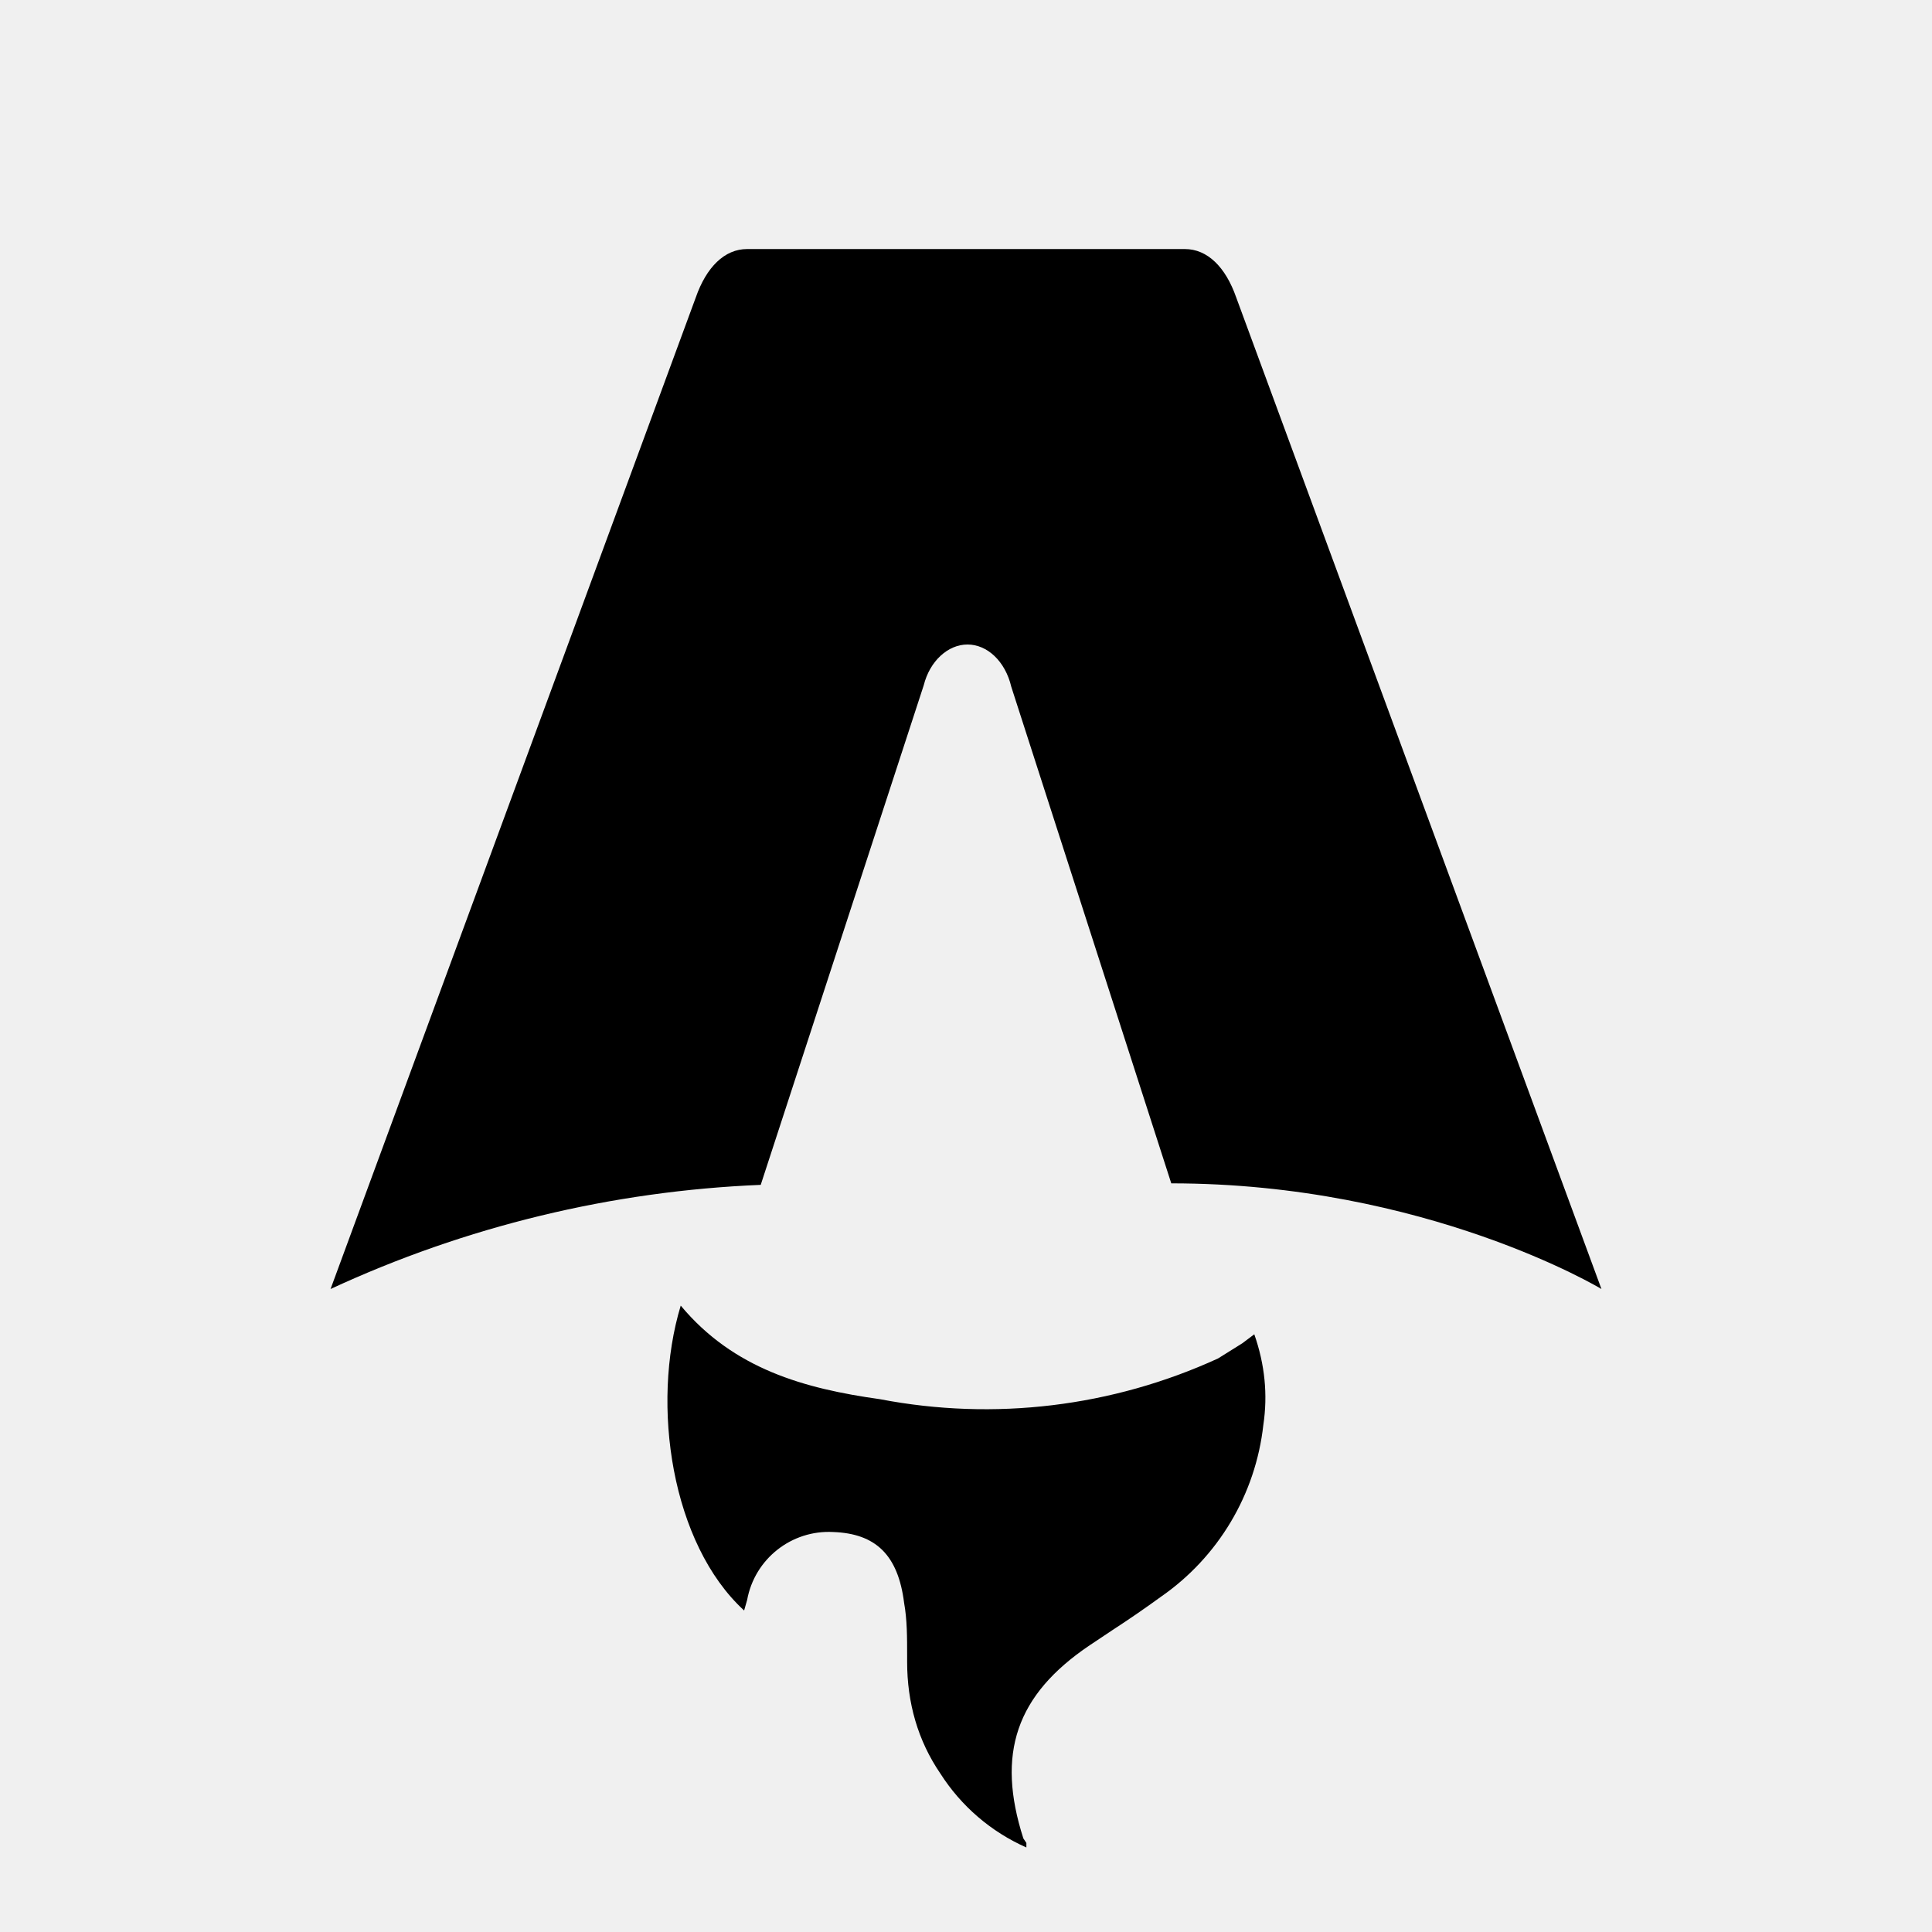
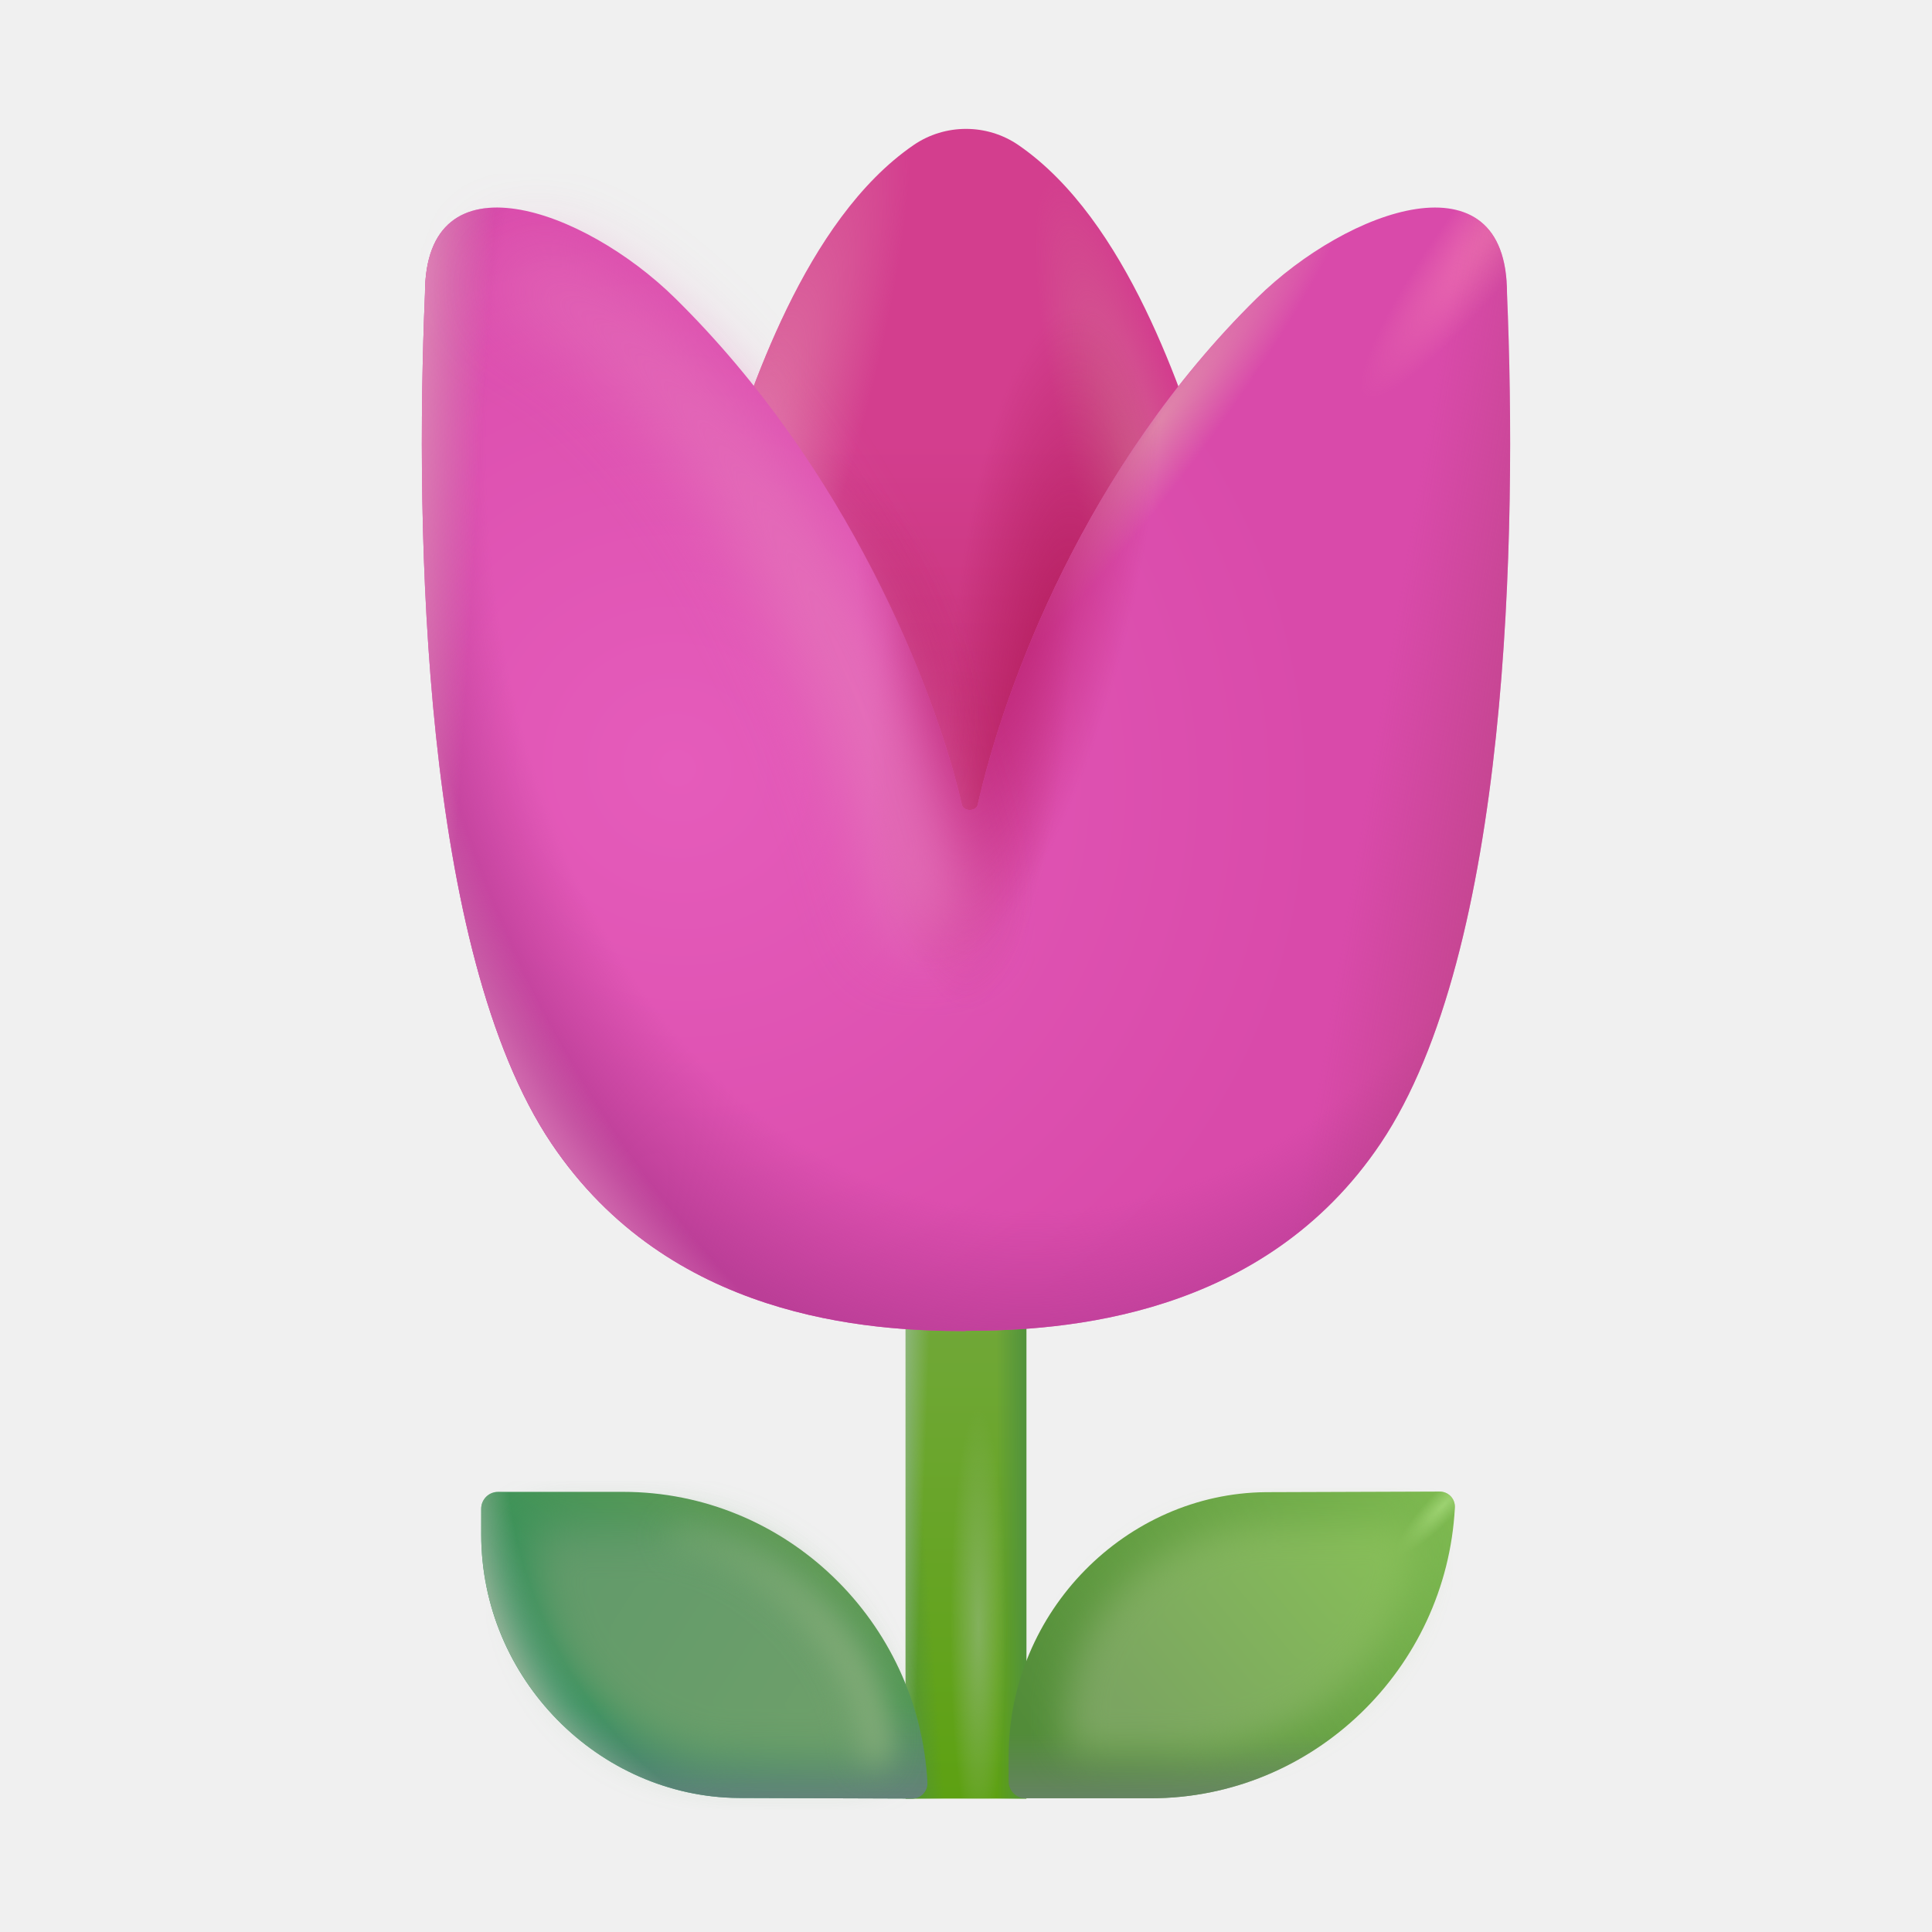
- <svg xmlns="http://www.w3.org/2000/svg" fill="none" viewBox="0 0 128 128">
-   <path d="M50.4 78.5a75.1 75.1 0 0 0-28.5 6.9l24.2-65.7c.7-2 1.9-3.2 3.4-3.2h29c1.5 0 2.7 1.2 3.4 3.2l24.2 65.7s-11.6-7-28.5-7L67 45.5c-.4-1.7-1.6-2.8-2.9-2.8-1.3 0-2.5 1.1-2.9 2.7L50.4 78.5Zm-1.1 28.2Zm-4.2-20.2c-2 6.6-.6 15.8 4.2 20.2a17.5 17.5 0 0 1 .2-.7 5.5 5.5 0 0 1 5.7-4.5c2.8.1 4.3 1.5 4.7 4.7.2 1.1.2 2.3.2 3.5v.4c0 2.7.7 5.2 2.2 7.4a13 13 0 0 0 5.7 4.9v-.3l-.2-.3c-1.8-5.6-.5-9.5 4.4-12.8l1.5-1a73 73 0 0 0 3.2-2.2 16 16 0 0 0 6.8-11.4c.3-2 .1-4-.6-6l-.8.6-1.6 1a37 37 0 0 1-22.4 2.7c-5-.7-9.7-2-13.2-6.2Z" />
-   <style>
-         path { fill: #000; }
-         @media (prefers-color-scheme: dark) {
-             path { fill: #FFF; }
-         }
-     </style>
+ <svg xmlns="http://www.w3.org/2000/svg" width="32" height="32" viewBox="0 0 32 32" fill="none">
+   <path d="M17 19.66H15V29.79H17V19.66Z" fill="url(#paint0_linear_28327_7534)" />
+   <path d="M17 19.66H15V29.79H17V19.66Z" fill="url(#paint1_linear_28327_7534)" />
+   <path d="M17 19.66H15V29.79H17V19.66Z" fill="url(#paint2_linear_28327_7534)" />
+   <path d="M17 19.66H15V29.79H17V19.66Z" fill="url(#paint3_linear_28327_7534)" />
+   <path d="M17 19.66H15V29.79H17V19.66Z" fill="url(#paint4_radial_28327_7534)" />
+   <path d="M7.97 25.41C7.97 27.81 9.92 29.76 12.23 29.78L15.11 29.79C15.25 29.79 15.37 29.67 15.36 29.52C15.22 26.86 13.02 24.71 10.32 24.71H8.25C8.09 24.71 7.97 24.84 7.97 24.99V25.41Z" fill="url(#paint5_linear_28327_7534)" />
+   <path d="M7.97 25.41C7.97 27.81 9.92 29.76 12.23 29.78L15.11 29.79C15.25 29.79 15.37 29.67 15.36 29.52C15.22 26.86 13.02 24.71 10.32 24.71H8.25C8.09 24.71 7.97 24.84 7.97 24.99V25.41Z" fill="url(#paint6_linear_28327_7534)" />
+   <path d="M7.97 25.41C7.97 27.81 9.92 29.76 12.23 29.78L15.11 29.79C15.25 29.79 15.37 29.67 15.36 29.52C15.22 26.86 13.02 24.71 10.32 24.71H8.25C8.09 24.71 7.97 24.84 7.97 24.99V25.41Z" fill="url(#paint7_radial_28327_7534)" />
+   <g filter="url(#filter0_f_28327_7534)">
+     <path d="M8.806 25.826C8.806 27.683 10.315 29.192 12.102 29.207L14.33 29.215C14.438 29.215 14.531 29.122 14.524 29.006C14.415 26.948 12.713 25.285 10.624 25.285H9.023C8.899 25.285 8.806 25.386 8.806 25.502V25.826Z" fill="url(#paint8_linear_28327_7534)" />
+   </g>
+   <g filter="url(#filter1_f_28327_7534)">
+     <path d="M11.297 25.457C12.454 25.613 14.337 26.97 14.524 29.008" stroke="url(#paint9_linear_28327_7534)" stroke-width="0.5" stroke-linecap="round" />
+   </g>
+   <path d="M16.707 29.085C16.707 26.685 18.657 24.735 20.967 24.715L23.847 24.705C23.987 24.705 24.107 24.825 24.097 24.975C23.957 27.635 21.757 29.785 19.057 29.785H16.987C16.827 29.785 16.707 29.655 16.707 29.505V29.085Z" fill="url(#paint10_linear_28327_7534)" />
+   <path d="M16.707 29.085C16.707 26.685 18.657 24.735 20.967 24.715L23.847 24.705C23.987 24.705 24.107 24.825 24.097 24.975C23.957 27.635 21.757 29.785 19.057 29.785H16.987C16.827 29.785 16.707 29.655 16.707 29.505V29.085Z" fill="url(#paint11_linear_28327_7534)" />
+   <path d="M16.707 29.085C16.707 26.685 18.657 24.735 20.967 24.715L23.847 24.705C23.987 24.705 24.107 24.825 24.097 24.975C23.957 27.635 21.757 29.785 19.057 29.785H16.987C16.827 29.785 16.707 29.655 16.707 29.505V29.085Z" fill="url(#paint12_radial_28327_7534)" />
+   <g filter="url(#filter2_f_28327_7534)">
+     <path d="M17.667 28.51C17.667 26.721 19.196 25.267 21.008 25.252L23.267 25.244C23.377 25.244 23.471 25.334 23.463 25.445C23.354 27.429 21.628 29.032 19.51 29.032H17.887C17.761 29.032 17.667 28.935 17.667 28.824V28.51Z" fill="url(#paint13_linear_28327_7534)" />
+   </g>
+   <path d="M11.957 7.933C12.403 6.537 13.326 3.645 15.13 2.404C15.652 2.045 16.348 2.045 16.87 2.404C18.674 3.645 19.597 6.537 20.043 7.933C20.066 8.007 20.088 8.076 20.109 8.141L16 14.438L11.891 8.141C11.912 8.076 11.934 8.007 11.957 7.933Z" fill="url(#paint14_linear_28327_7534)" />
+   <path d="M11.957 7.933C12.403 6.537 13.326 3.645 15.13 2.404C15.652 2.045 16.348 2.045 16.87 2.404C18.674 3.645 19.597 6.537 20.043 7.933C20.066 8.007 20.088 8.076 20.109 8.141L16 14.438L11.891 8.141C11.912 8.076 11.934 8.007 11.957 7.933Z" fill="url(#paint15_radial_28327_7534)" />
+   <path d="M11.957 7.933C12.403 6.537 13.326 3.645 15.13 2.404C15.652 2.045 16.348 2.045 16.87 2.404C18.674 3.645 19.597 6.537 20.043 7.933C20.066 8.007 20.088 8.076 20.109 8.141L16 14.438L11.891 8.141C11.912 8.076 11.934 8.007 11.957 7.933Z" fill="url(#paint16_radial_28327_7534)" />
+   <path d="M11.957 7.933C12.403 6.537 13.326 3.645 15.13 2.404C15.652 2.045 16.348 2.045 16.87 2.404C18.674 3.645 19.597 6.537 20.043 7.933C20.066 8.007 20.088 8.076 20.109 8.141L16 14.438L11.891 8.141C11.912 8.076 11.934 8.007 11.957 7.933Z" fill="url(#paint17_radial_28327_7534)" />
+   <path d="M11.957 7.933C12.403 6.537 13.326 3.645 15.13 2.404C15.652 2.045 16.348 2.045 16.87 2.404C18.674 3.645 19.597 6.537 20.043 7.933C20.066 8.007 20.088 8.076 20.109 8.141L16 14.438L11.891 8.141C11.912 8.076 11.934 8.007 11.957 7.933Z" fill="url(#paint18_radial_28327_7534)" />
+   <path d="M24.961 4.859C25.128 8.828 25.004 15.758 22.867 18.938C20.921 21.834 17.608 22.042 15.992 22.043L15.992 22.047C14.383 22.047 11.086 21.844 9.133 18.938C6.996 15.758 6.872 8.828 7.039 4.859C7.039 2.516 9.668 3.45 11.18 4.937C14.043 7.754 15.477 11.382 15.933 13.331C15.959 13.443 16.167 13.443 16.193 13.331C16.64 11.356 17.986 7.725 20.82 4.937C22.332 3.45 24.961 2.516 24.961 4.859Z" fill="url(#paint19_radial_28327_7534)" />
+   <path d="M24.961 4.859C25.128 8.828 25.004 15.758 22.867 18.938C20.921 21.834 17.608 22.042 15.992 22.043L15.992 22.047C14.383 22.047 11.086 21.844 9.133 18.938C6.996 15.758 6.872 8.828 7.039 4.859C7.039 2.516 9.668 3.45 11.18 4.937C14.043 7.754 15.477 11.382 15.933 13.331C15.959 13.443 16.167 13.443 16.193 13.331C16.64 11.356 17.986 7.725 20.82 4.937C22.332 3.45 24.961 2.516 24.961 4.859Z" fill="url(#paint20_radial_28327_7534)" />
+   <path d="M24.961 4.859C25.128 8.828 25.004 15.758 22.867 18.938C20.921 21.834 17.608 22.042 15.992 22.043L15.992 22.047C14.383 22.047 11.086 21.844 9.133 18.938C6.996 15.758 6.872 8.828 7.039 4.859C7.039 2.516 9.668 3.45 11.18 4.937C14.043 7.754 15.477 11.382 15.933 13.331C15.959 13.443 16.167 13.443 16.193 13.331C16.64 11.356 17.986 7.725 20.82 4.937C22.332 3.45 24.961 2.516 24.961 4.859Z" fill="url(#paint21_radial_28327_7534)" />
+   <path d="M24.961 4.859C25.128 8.828 25.004 15.758 22.867 18.938C20.921 21.834 17.608 22.042 15.992 22.043L15.992 22.047C14.383 22.047 11.086 21.844 9.133 18.938C6.996 15.758 6.872 8.828 7.039 4.859C7.039 2.516 9.668 3.45 11.18 4.937C14.043 7.754 15.477 11.382 15.933 13.331C15.959 13.443 16.167 13.443 16.193 13.331C16.64 11.356 17.986 7.725 20.82 4.937C22.332 3.45 24.961 2.516 24.961 4.859Z" fill="url(#paint22_radial_28327_7534)" />
+   <path d="M24.961 4.859C25.128 8.828 25.004 15.758 22.867 18.938C20.921 21.834 17.608 22.042 15.992 22.043L15.992 22.047C14.383 22.047 11.086 21.844 9.133 18.938C6.996 15.758 6.872 8.828 7.039 4.859C7.039 2.516 9.668 3.45 11.18 4.937C14.043 7.754 15.477 11.382 15.933 13.331C15.959 13.443 16.167 13.443 16.193 13.331C16.64 11.356 17.986 7.725 20.82 4.937C22.332 3.45 24.961 2.516 24.961 4.859Z" fill="url(#paint23_radial_28327_7534)" />
+   <path d="M24.961 4.859C25.128 8.828 25.004 15.758 22.867 18.938C20.921 21.834 17.608 22.042 15.992 22.043L15.992 22.047C14.383 22.047 11.086 21.844 9.133 18.938C6.996 15.758 6.872 8.828 7.039 4.859C7.039 2.516 9.668 3.45 11.18 4.937C14.043 7.754 15.477 11.382 15.933 13.331C15.959 13.443 16.167 13.443 16.193 13.331C16.64 11.356 17.986 7.725 20.82 4.937C22.332 3.45 24.961 2.516 24.961 4.859Z" fill="url(#paint24_radial_28327_7534)" />
+   <path d="M24.961 4.859C25.128 8.828 25.004 15.758 22.867 18.938C20.921 21.834 17.608 22.042 15.992 22.043L15.992 22.047C14.383 22.047 11.086 21.844 9.133 18.938C6.996 15.758 6.872 8.828 7.039 4.859C7.039 2.516 9.668 3.45 11.18 4.937C14.043 7.754 15.477 11.382 15.933 13.331C15.959 13.443 16.167 13.443 16.193 13.331C16.64 11.356 17.986 7.725 20.82 4.937C22.332 3.45 24.961 2.516 24.961 4.859Z" fill="url(#paint25_linear_28327_7534)" />
+   <path d="M24.961 4.859C25.128 8.828 25.004 15.758 22.867 18.938C20.921 21.834 17.608 22.042 15.992 22.043L15.992 22.047C14.383 22.047 11.086 21.844 9.133 18.938C6.996 15.758 6.872 8.828 7.039 4.859C7.039 2.516 9.668 3.45 11.18 4.937C14.043 7.754 15.477 11.382 15.933 13.331C15.959 13.443 16.167 13.443 16.193 13.331C16.64 11.356 17.986 7.725 20.82 4.937C22.332 3.45 24.961 2.516 24.961 4.859Z" fill="url(#paint26_linear_28327_7534)" />
+   <path d="M24.961 4.859C25.128 8.828 25.004 15.758 22.867 18.938C20.921 21.834 17.608 22.042 15.992 22.043L15.992 22.047C14.383 22.047 11.086 21.844 9.133 18.938C6.996 15.758 6.872 8.828 7.039 4.859C7.039 2.516 9.668 3.45 11.18 4.937C14.043 7.754 15.477 11.382 15.933 13.331C15.959 13.443 16.167 13.443 16.193 13.331C16.64 11.356 17.986 7.725 20.82 4.937C22.332 3.45 24.961 2.516 24.961 4.859Z" fill="url(#paint27_radial_28327_7534)" />
+   <g filter="url(#filter3_f_28327_7534)">
+     <path d="M9.016 4.116C8.691 4.001 8.333 4.171 8.218 4.496C8.102 4.821 8.272 5.179 8.597 5.294L9.016 4.116ZM14.7 15.144C14.779 15.48 15.116 15.688 15.452 15.608C15.788 15.529 15.996 15.192 15.916 14.856L14.7 15.144ZM8.597 5.294C9.361 5.566 10.526 6.471 11.699 8.137C12.858 9.782 13.983 12.115 14.7 15.144L15.916 14.856C15.166 11.683 13.978 9.202 12.722 7.417C11.479 5.653 10.127 4.512 9.016 4.116L8.597 5.294Z" fill="url(#paint28_linear_28327_7534)" />
+   </g>
+   <defs>
+     <filter id="filter0_f_28327_7534" x="8.056" y="24.535" width="7.218" height="5.43" filterUnits="userSpaceOnUse" color-interpolation-filters="sRGB">
+       <feFlood flood-opacity="0" result="BackgroundImageFix" />
+       <feBlend mode="normal" in="SourceGraphic" in2="BackgroundImageFix" result="shape" />
+       <feGaussianBlur stdDeviation="0.375" result="effect1_foregroundBlur_28327_7534" />
+     </filter>
+     <filter id="filter1_f_28327_7534" x="10.547" y="24.707" width="4.727" height="5.051" filterUnits="userSpaceOnUse" color-interpolation-filters="sRGB">
+       <feFlood flood-opacity="0" result="BackgroundImageFix" />
+       <feBlend mode="normal" in="SourceGraphic" in2="BackgroundImageFix" result="shape" />
+       <feGaussianBlur stdDeviation="0.25" result="effect1_foregroundBlur_28327_7534" />
+     </filter>
+     <filter id="filter2_f_28327_7534" x="17.067" y="24.644" width="6.997" height="4.988" filterUnits="userSpaceOnUse" color-interpolation-filters="sRGB">
+       <feFlood flood-opacity="0" result="BackgroundImageFix" />
+       <feBlend mode="normal" in="SourceGraphic" in2="BackgroundImageFix" result="shape" />
+       <feGaussianBlur stdDeviation="0.3" result="effect1_foregroundBlur_28327_7534" />
+     </filter>
+     <filter id="filter3_f_28327_7534" x="6.981" y="2.88" width="10.152" height="13.945" filterUnits="userSpaceOnUse" color-interpolation-filters="sRGB">
+       <feFlood flood-opacity="0" result="BackgroundImageFix" />
+       <feBlend mode="normal" in="SourceGraphic" in2="BackgroundImageFix" result="shape" />
+       <feGaussianBlur stdDeviation="0.6" result="effect1_foregroundBlur_28327_7534" />
+     </filter>
+     <linearGradient id="paint0_linear_28327_7534" x1="16.002" y1="29.795" x2="16.002" y2="20.316" gradientUnits="userSpaceOnUse">
+       <stop stop-color="#5DA112" />
+       <stop offset="1" stop-color="#74A93F" />
+     </linearGradient>
+     <linearGradient id="paint1_linear_28327_7534" x1="14.878" y1="27.925" x2="15.503" y2="27.878" gradientUnits="userSpaceOnUse">
+       <stop stop-color="#51923C" />
+       <stop offset="1" stop-color="#51923C" stop-opacity="0" />
+     </linearGradient>
+     <linearGradient id="paint2_linear_28327_7534" x1="17" y1="27.972" x2="16.503" y2="27.972" gradientUnits="userSpaceOnUse">
+       <stop stop-color="#51923C" />
+       <stop offset="1" stop-color="#51923C" stop-opacity="0" />
+     </linearGradient>
+     <linearGradient id="paint3_linear_28327_7534" x1="14.909" y1="23.566" x2="15.347" y2="23.582" gradientUnits="userSpaceOnUse">
+       <stop stop-color="#8FB87F" />
+       <stop offset="1" stop-color="#8FB87F" stop-opacity="0" />
+     </linearGradient>
+     <radialGradient id="paint4_radial_28327_7534" cx="0" cy="0" r="1" gradientUnits="userSpaceOnUse" gradientTransform="translate(16.206 26.941) rotate(90) scale(3.625 0.46875)">
+       <stop stop-color="#83B15D" />
+       <stop offset="1" stop-color="#83B15D" stop-opacity="0" />
+     </radialGradient>
+     <linearGradient id="paint5_linear_28327_7534" x1="12.508" y1="24.71" x2="8.29" y2="30.421" gradientUnits="userSpaceOnUse">
+       <stop offset="0.011" stop-color="#629B53" />
+       <stop offset="1" stop-color="#008461" />
+       <stop offset="1" stop-color="#4D9055" />
+     </linearGradient>
+     <linearGradient id="paint6_linear_28327_7534" x1="13.883" y1="30.202" x2="13.883" y2="28.233" gradientUnits="userSpaceOnUse">
+       <stop stop-color="#6F7E82" />
+       <stop offset="1" stop-color="#6F7E82" stop-opacity="0" />
+     </linearGradient>
+     <radialGradient id="paint7_radial_28327_7534" cx="0" cy="0" r="1" gradientUnits="userSpaceOnUse" gradientTransform="translate(12.7194 25.0972) rotate(158.54) scale(4.86879 6.63165)">
+       <stop offset="0.841" stop-color="#92B196" stop-opacity="0" />
+       <stop offset="1" stop-color="#92B196" />
+     </radialGradient>
+     <linearGradient id="paint8_linear_28327_7534" x1="14.524" y1="28.733" x2="9.258" y2="25.374" gradientUnits="userSpaceOnUse">
+       <stop stop-color="#6FA06A" />
+       <stop offset="1" stop-color="#619A6A" />
+     </linearGradient>
+     <linearGradient id="paint9_linear_28327_7534" x1="14.524" y1="27.102" x2="9.727" y2="24.352" gradientUnits="userSpaceOnUse">
+       <stop stop-color="#86AD7A" />
+       <stop offset="1" stop-color="#86AD7A" stop-opacity="0" />
+     </linearGradient>
+     <linearGradient id="paint10_linear_28327_7534" x1="17.761" y1="29.785" x2="24.936" y2="25.005" gradientUnits="userSpaceOnUse">
+       <stop stop-color="#528C39" />
+       <stop offset="1" stop-color="#81BD52" />
+     </linearGradient>
+     <linearGradient id="paint11_linear_28327_7534" x1="19.198" y1="30.123" x2="19.198" y2="28.717" gradientUnits="userSpaceOnUse">
+       <stop stop-color="#6A806E" />
+       <stop offset="1" stop-color="#6A806E" stop-opacity="0" />
+     </linearGradient>
+     <radialGradient id="paint12_radial_28327_7534" cx="0" cy="0" r="1" gradientUnits="userSpaceOnUse" gradientTransform="translate(23.9169 24.9203) rotate(133.898) scale(1.14926 0.24366)">
+       <stop stop-color="#9DD271" />
+       <stop offset="1" stop-color="#9DD271" stop-opacity="0" />
+     </radialGradient>
+     <linearGradient id="paint13_linear_28327_7534" x1="22.667" y1="25.244" x2="18.759" y2="28.478" gradientUnits="userSpaceOnUse">
+       <stop stop-color="#87BE58" />
+       <stop offset="1" stop-color="#7BA561" />
+     </linearGradient>
+     <linearGradient id="paint14_linear_28327_7534" x1="16.264" y1="7.312" x2="16.264" y2="22.562" gradientUnits="userSpaceOnUse">
+       <stop stop-color="#D33E8E" />
+       <stop offset="1" stop-color="#AD1D50" />
+     </linearGradient>
+     <radialGradient id="paint15_radial_28327_7534" cx="0" cy="0" r="1" gradientUnits="userSpaceOnUse" gradientTransform="translate(18.92 8.28601) rotate(164.544) scale(1.03752 5.55677)">
+       <stop stop-color="#D36592" />
+       <stop offset="1" stop-color="#D36592" stop-opacity="0" />
+     </radialGradient>
+     <radialGradient id="paint16_radial_28327_7534" cx="0" cy="0" r="1" gradientUnits="userSpaceOnUse" gradientTransform="translate(17.6075 12.0625) rotate(-87.9454) scale(6.97323 1.92281)">
+       <stop offset="0.146" stop-color="#B51E5F" />
+       <stop offset="1" stop-color="#B51E5F" stop-opacity="0" />
+     </radialGradient>
+     <radialGradient id="paint17_radial_28327_7534" cx="0" cy="0" r="1" gradientUnits="userSpaceOnUse" gradientTransform="translate(12.295 10.7813) rotate(-37.5479) scale(5.28162 6.92193)">
+       <stop stop-color="#B51E5F" />
+       <stop offset="0.668" stop-color="#B51E5F" stop-opacity="0" />
+     </radialGradient>
+     <radialGradient id="paint18_radial_28327_7534" cx="0" cy="0" r="1" gradientUnits="userSpaceOnUse" gradientTransform="translate(11.8906 8.9375) rotate(18.7786) scale(1.74737 8.4415)">
+       <stop stop-color="#E07EA7" />
+       <stop offset="1" stop-color="#E07EA7" stop-opacity="0" />
+     </radialGradient>
+     <radialGradient id="paint19_radial_28327_7534" cx="0" cy="0" r="1" gradientUnits="userSpaceOnUse" gradientTransform="translate(11.2325 12.7421) rotate(44.3281) scale(10.8339 10.4937)">
+       <stop stop-color="#E55CBB" />
+       <stop offset="1" stop-color="#D94AAA" />
+     </radialGradient>
+     <radialGradient id="paint20_radial_28327_7534" cx="0" cy="0" r="1" gradientUnits="userSpaceOnUse" gradientTransform="translate(17.9825 6.12498) rotate(96.9031) scale(16.4946 11.6565)">
+       <stop offset="0.844" stop-color="#BB3E97" stop-opacity="0" />
+       <stop offset="1" stop-color="#BB3E97" />
+     </radialGradient>
+     <radialGradient id="paint21_radial_28327_7534" cx="0" cy="0" r="1" gradientUnits="userSpaceOnUse" gradientTransform="translate(16 8.81248) rotate(90) scale(7.9375 1.82689)">
+       <stop stop-color="#BC2C76" />
+       <stop offset="1" stop-color="#BC2C76" stop-opacity="0" />
+     </radialGradient>
+     <radialGradient id="paint22_radial_28327_7534" cx="0" cy="0" r="1" gradientUnits="userSpaceOnUse" gradientTransform="translate(19.1511 7.03929) rotate(-53.3035) scale(5.50989 0.864094)">
+       <stop stop-color="#DF85AA" />
+       <stop offset="1" stop-color="#DF85AA" stop-opacity="0" />
+     </radialGradient>
+     <radialGradient id="paint23_radial_28327_7534" cx="0" cy="0" r="1" gradientUnits="userSpaceOnUse" gradientTransform="translate(25.778 7.9979) rotate(149.81) scale(20.6375 21.9671)">
+       <stop offset="0.913" stop-color="#DE86BC" stop-opacity="0" />
+       <stop offset="0.989" stop-color="#DE86BC" />
+     </radialGradient>
+     <radialGradient id="paint24_radial_28327_7534" cx="0" cy="0" r="1" gradientUnits="userSpaceOnUse" gradientTransform="translate(25.0126 3.43738) rotate(127.534) scale(3.96258 0.719317)">
+       <stop stop-color="#EC6FB0" />
+       <stop offset="1" stop-color="#EC6FB0" stop-opacity="0" />
+     </radialGradient>
+     <linearGradient id="paint25_linear_28327_7534" x1="25.67" y1="15.75" x2="22.295" y2="15.188" gradientUnits="userSpaceOnUse">
+       <stop stop-color="#BA4383" />
+       <stop offset="1" stop-color="#BA4383" stop-opacity="0" />
+     </linearGradient>
+     <linearGradient id="paint26_linear_28327_7534" x1="6.389" y1="8.062" x2="7.92" y2="8.156" gradientUnits="userSpaceOnUse">
+       <stop stop-color="#E598BC" />
+       <stop offset="1" stop-color="#E598BC" stop-opacity="0" />
+     </linearGradient>
+     <radialGradient id="paint27_radial_28327_7534" cx="0" cy="0" r="1" gradientUnits="userSpaceOnUse" gradientTransform="translate(16.8262 9.62498) rotate(102.733) scale(6.66387 1.98921)">
+       <stop stop-color="#BE2475" />
+       <stop offset="1" stop-color="#BE2475" stop-opacity="0" />
+     </radialGradient>
+     <linearGradient id="paint28_linear_28327_7534" x1="12.932" y1="10.457" x2="3.472" y2="-1.296" gradientUnits="userSpaceOnUse">
+       <stop stop-color="#E573BA" />
+       <stop offset="1" stop-color="#E573BA" stop-opacity="0" />
+     </linearGradient>
+   </defs>
</svg>
